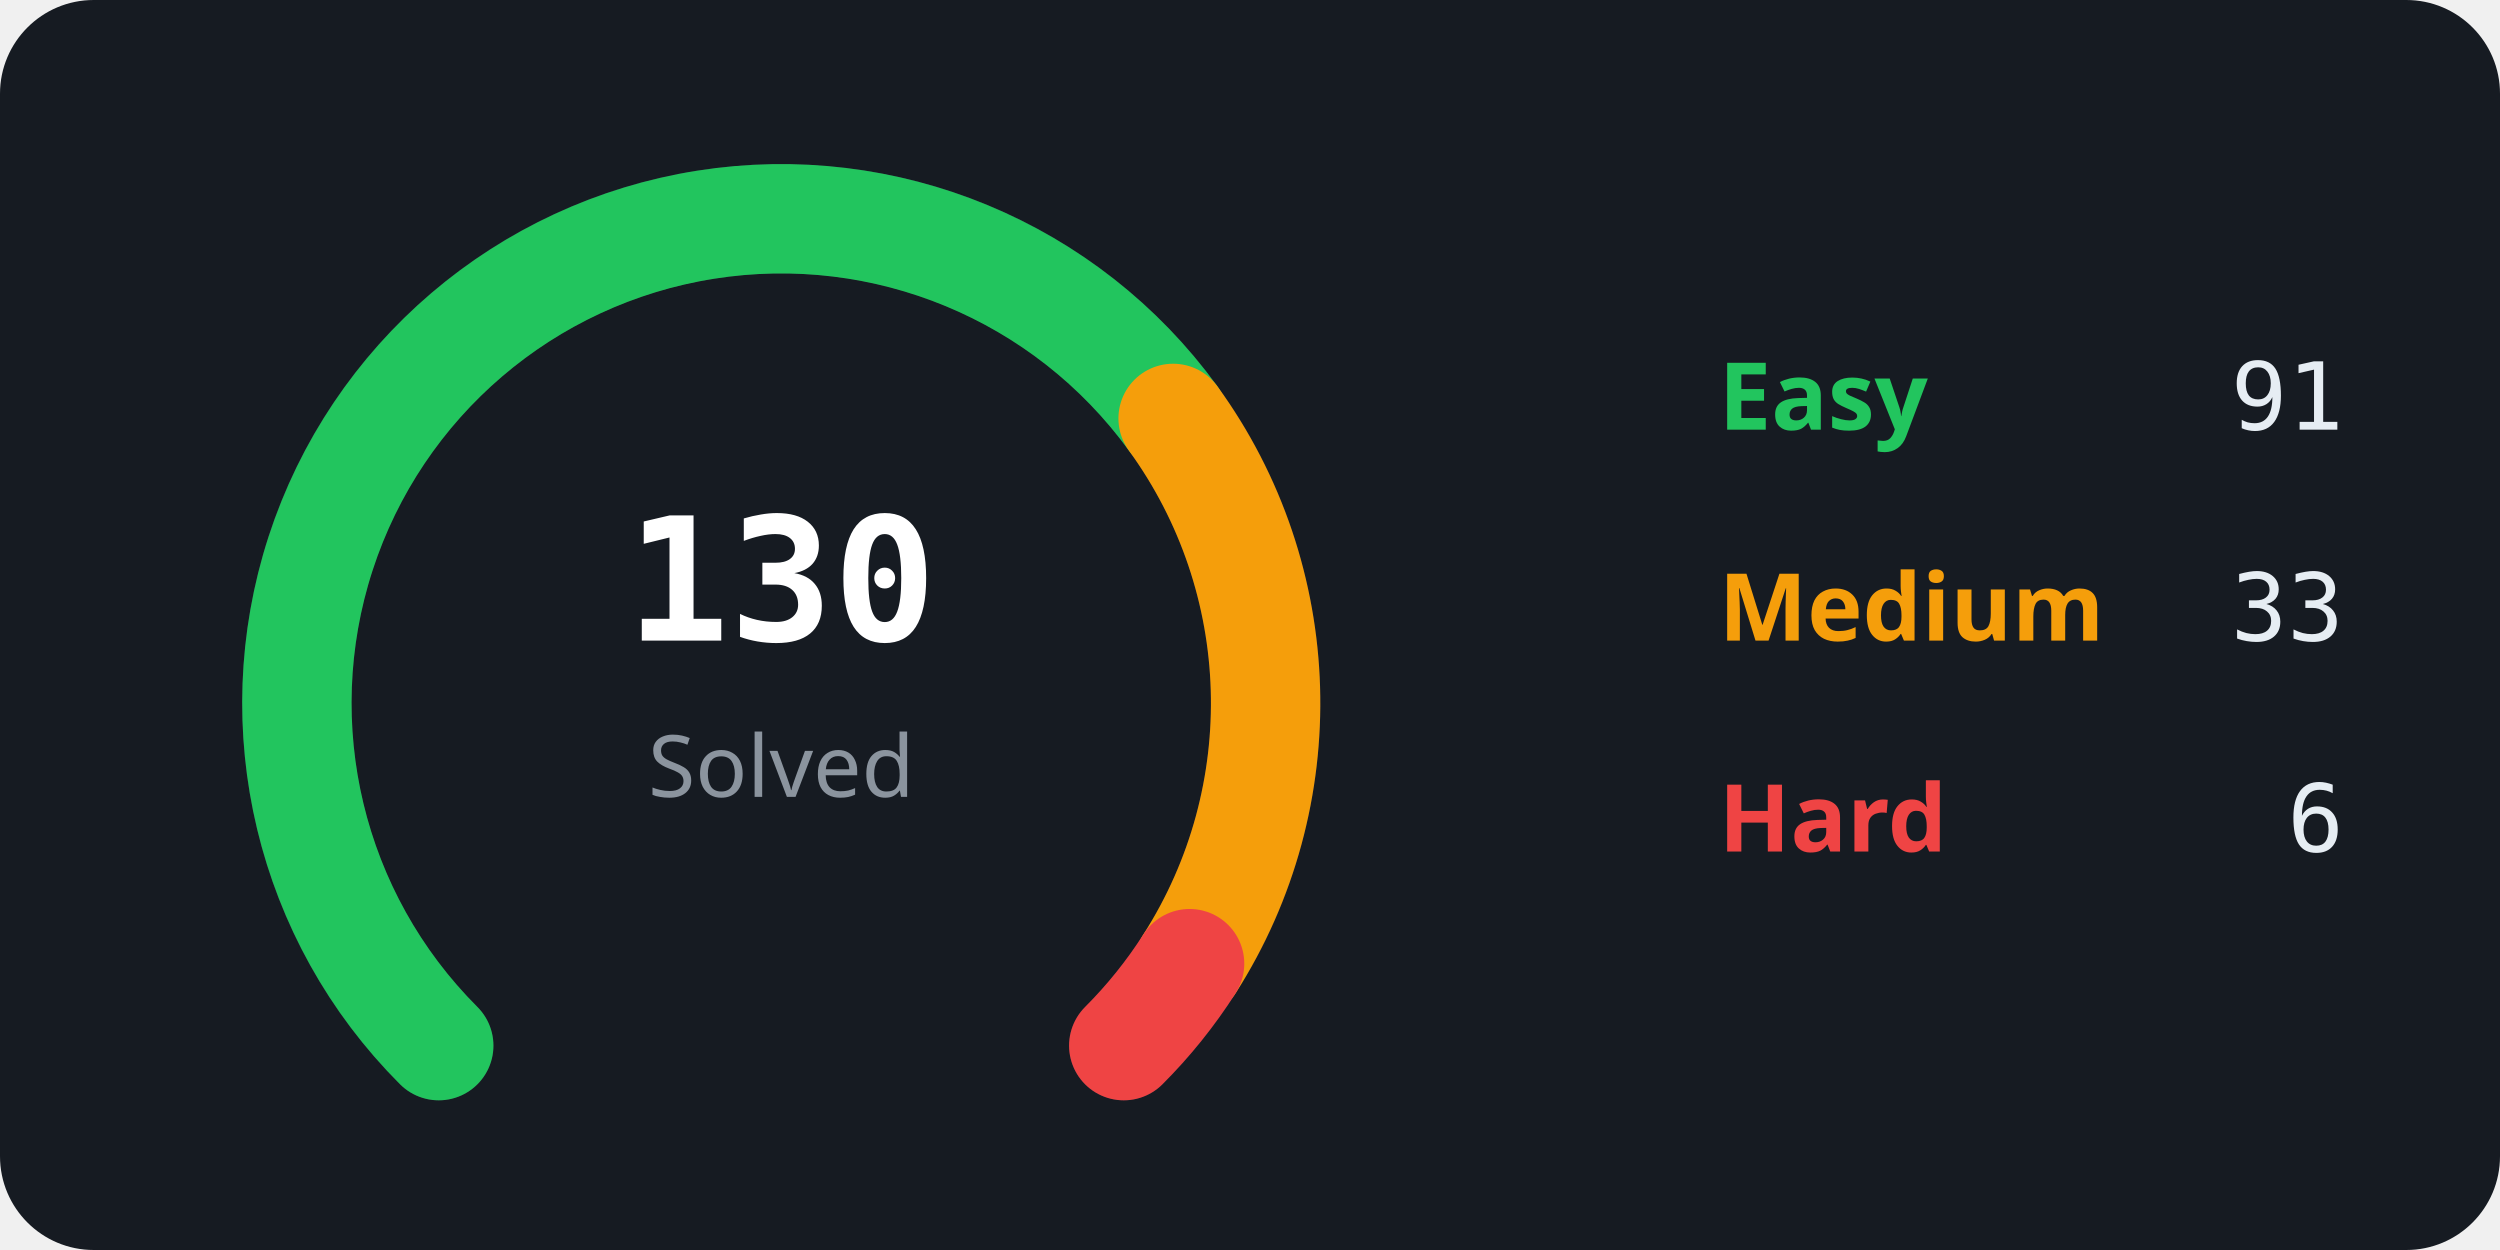
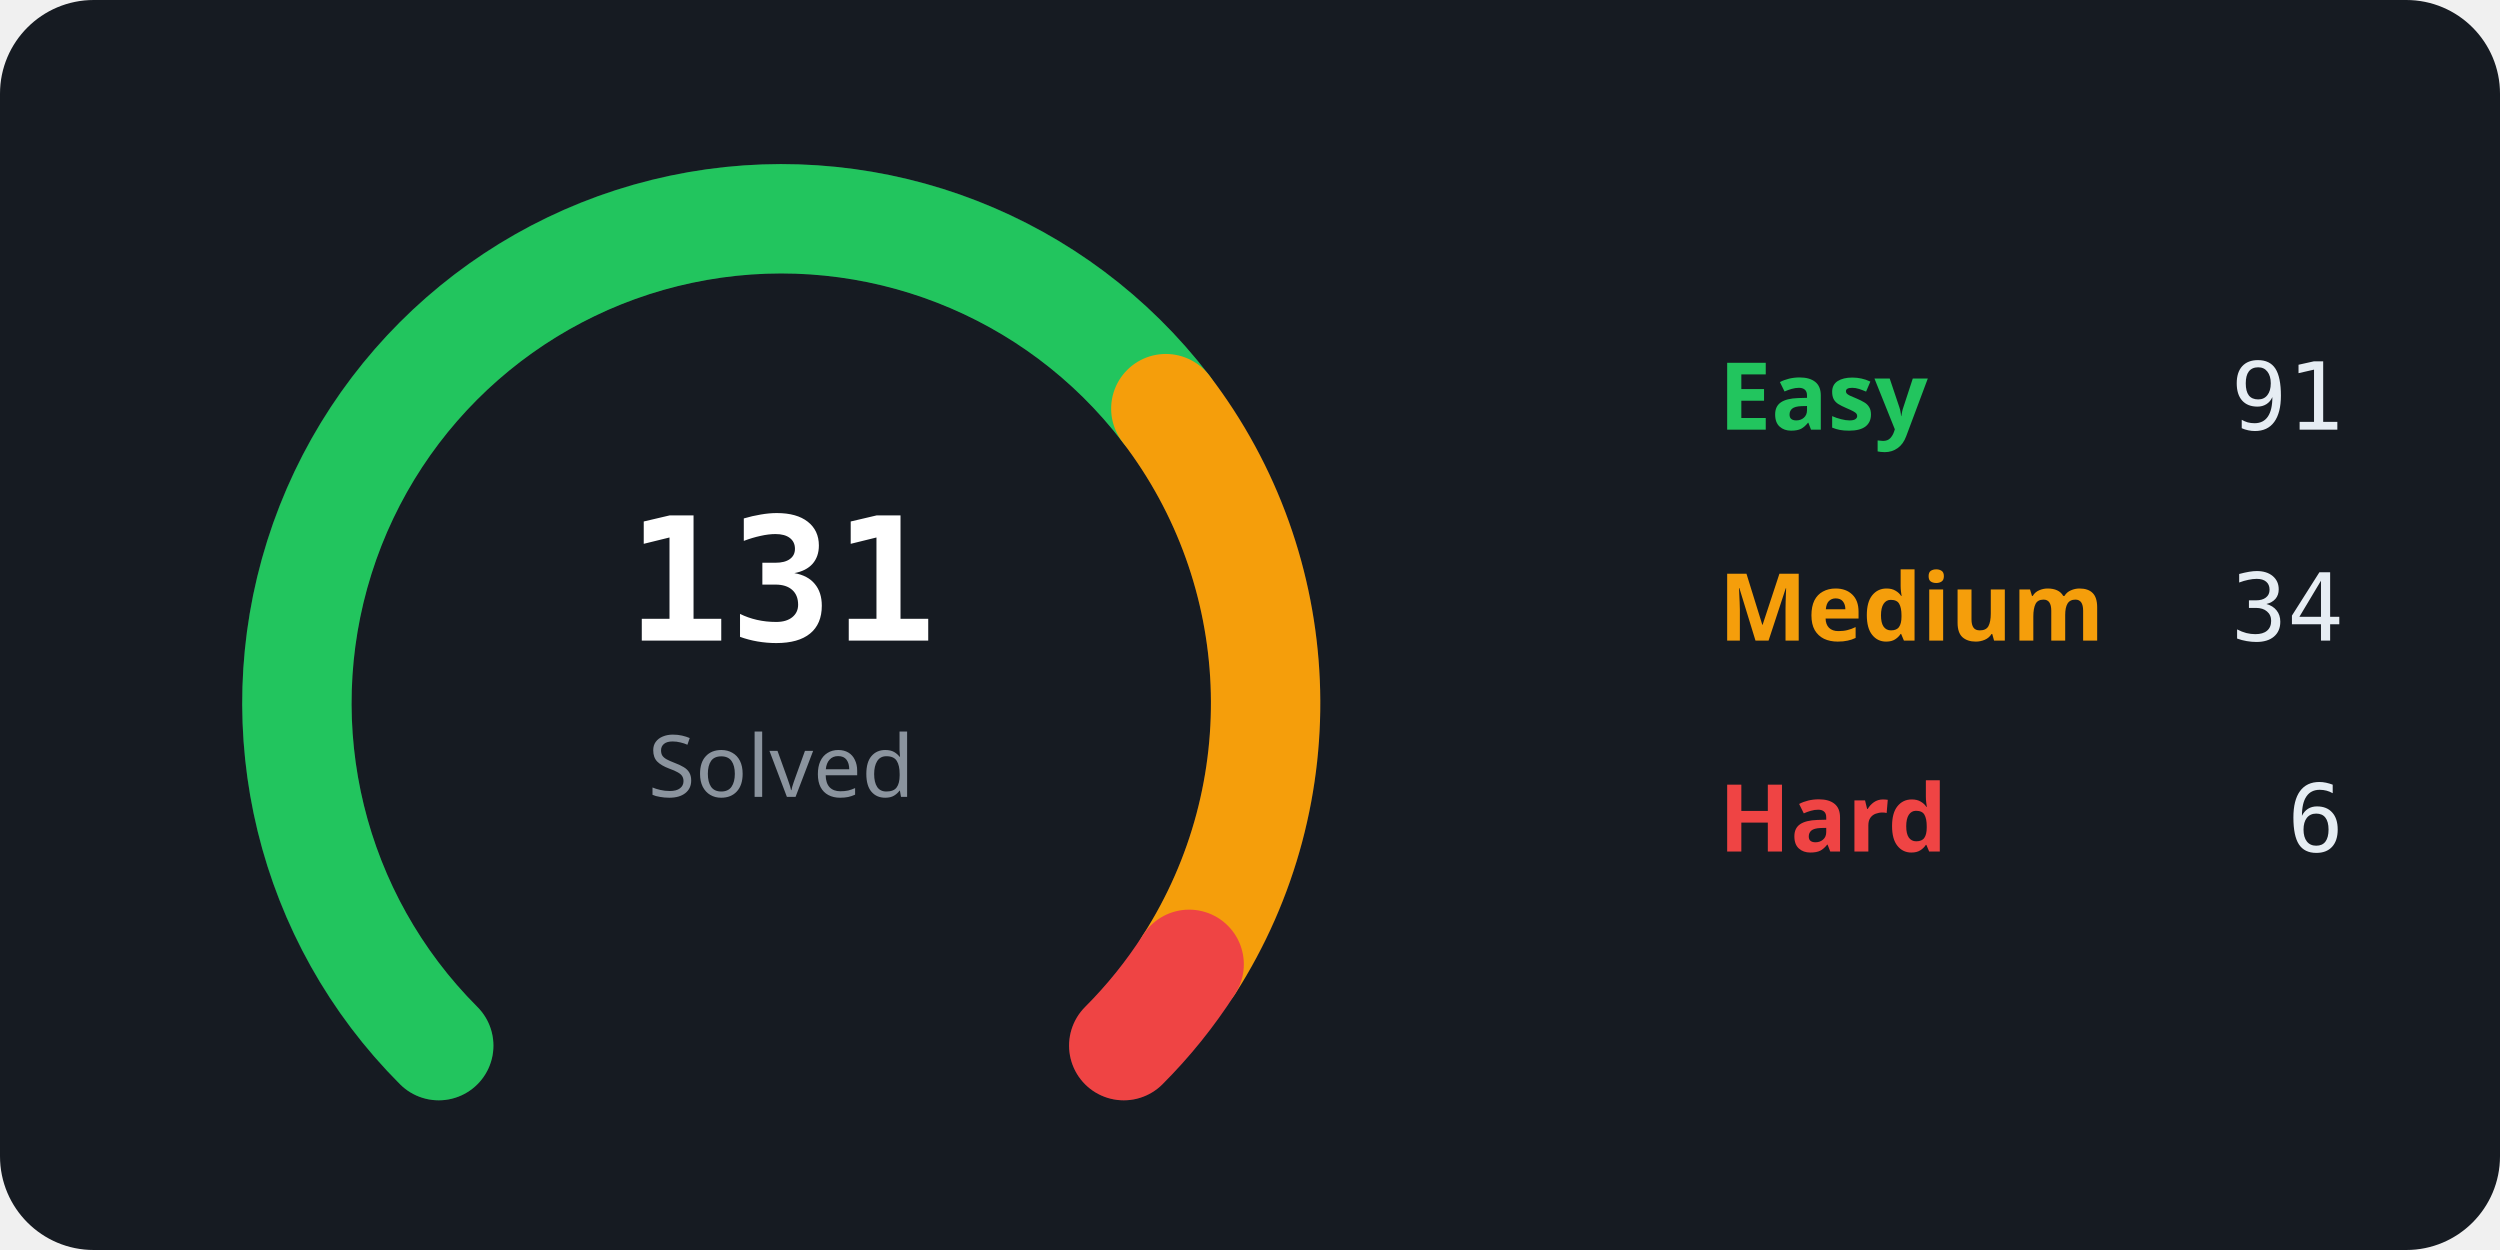
<svg xmlns="http://www.w3.org/2000/svg" width="320" height="160" viewBox="0 0 320 160">
  <rect width="320" height="160" rx="12" fill="#161b22" />
  <path d="M 56.159,133.841 A 62,62 0 1,1 143.841,133.841" stroke="#2d2d3d" stroke-width="14" fill="none" stroke-linecap="round" />
-   <path d="M 56.159,133.841 A 62,62 0 1,1 150.159,53.557" stroke="#22c55e" stroke-width="14" fill="none" stroke-linecap="round" />
-   <path d="M 150.159,53.557 A 62,62 0 0,1 152.268,123.348" stroke="#f59e0b" stroke-width="14" fill="none" stroke-linecap="round" />
-   <path d="M 152.268,123.348 A 62,62 0 0,1 143.841,133.841" stroke="#ef4444" stroke-width="14" fill="none" stroke-linecap="round" />
-   <text x="100" y="82" text-anchor="middle" fill="white" font-size="22" font-weight="bold" font-family="monospace">130</text>
+   <path d="M 56.159,133.841 A 62,62 0 1,1 149.226,52.306" stroke="#22c55e" stroke-width="14" fill="none" stroke-linecap="round" />
+   <path d="M 149.226,52.306 A 62,62 0 0,1 152.212,123.434" stroke="#f59e0b" stroke-width="14" fill="none" stroke-linecap="round" />
+   <path d="M 152.212,123.434 A 62,62 0 0,1 143.841,133.841" stroke="#ef4444" stroke-width="14" fill="none" stroke-linecap="round" />
+   <text x="100" y="82" text-anchor="middle" fill="white" font-size="22" font-weight="bold" font-family="monospace">131</text>
  <text x="100" y="102" text-anchor="middle" fill="#8b949e" font-size="11" font-family="sans-serif">Solved</text>
  <text x="220" y="55" fill="#22c55e" font-size="12" font-weight="bold" font-family="sans-serif">Easy</text>
  <text x="300" y="55" fill="#e6edf3" font-size="12" font-family="monospace" text-anchor="end">91</text>
  <text x="220" y="82" fill="#f59e0b" font-size="12" font-weight="bold" font-family="sans-serif">Medium</text>
-   <text x="300" y="82" fill="#e6edf3" font-size="12" font-family="monospace" text-anchor="end">33</text>
+   <text x="300" y="82" fill="#e6edf3" font-size="12" font-family="monospace" text-anchor="end">34</text>
  <text x="220" y="109" fill="#ef4444" font-size="12" font-weight="bold" font-family="sans-serif">Hard</text>
  <text x="300" y="109" fill="#e6edf3" font-size="12" font-family="monospace" text-anchor="end">6</text>
</svg>
